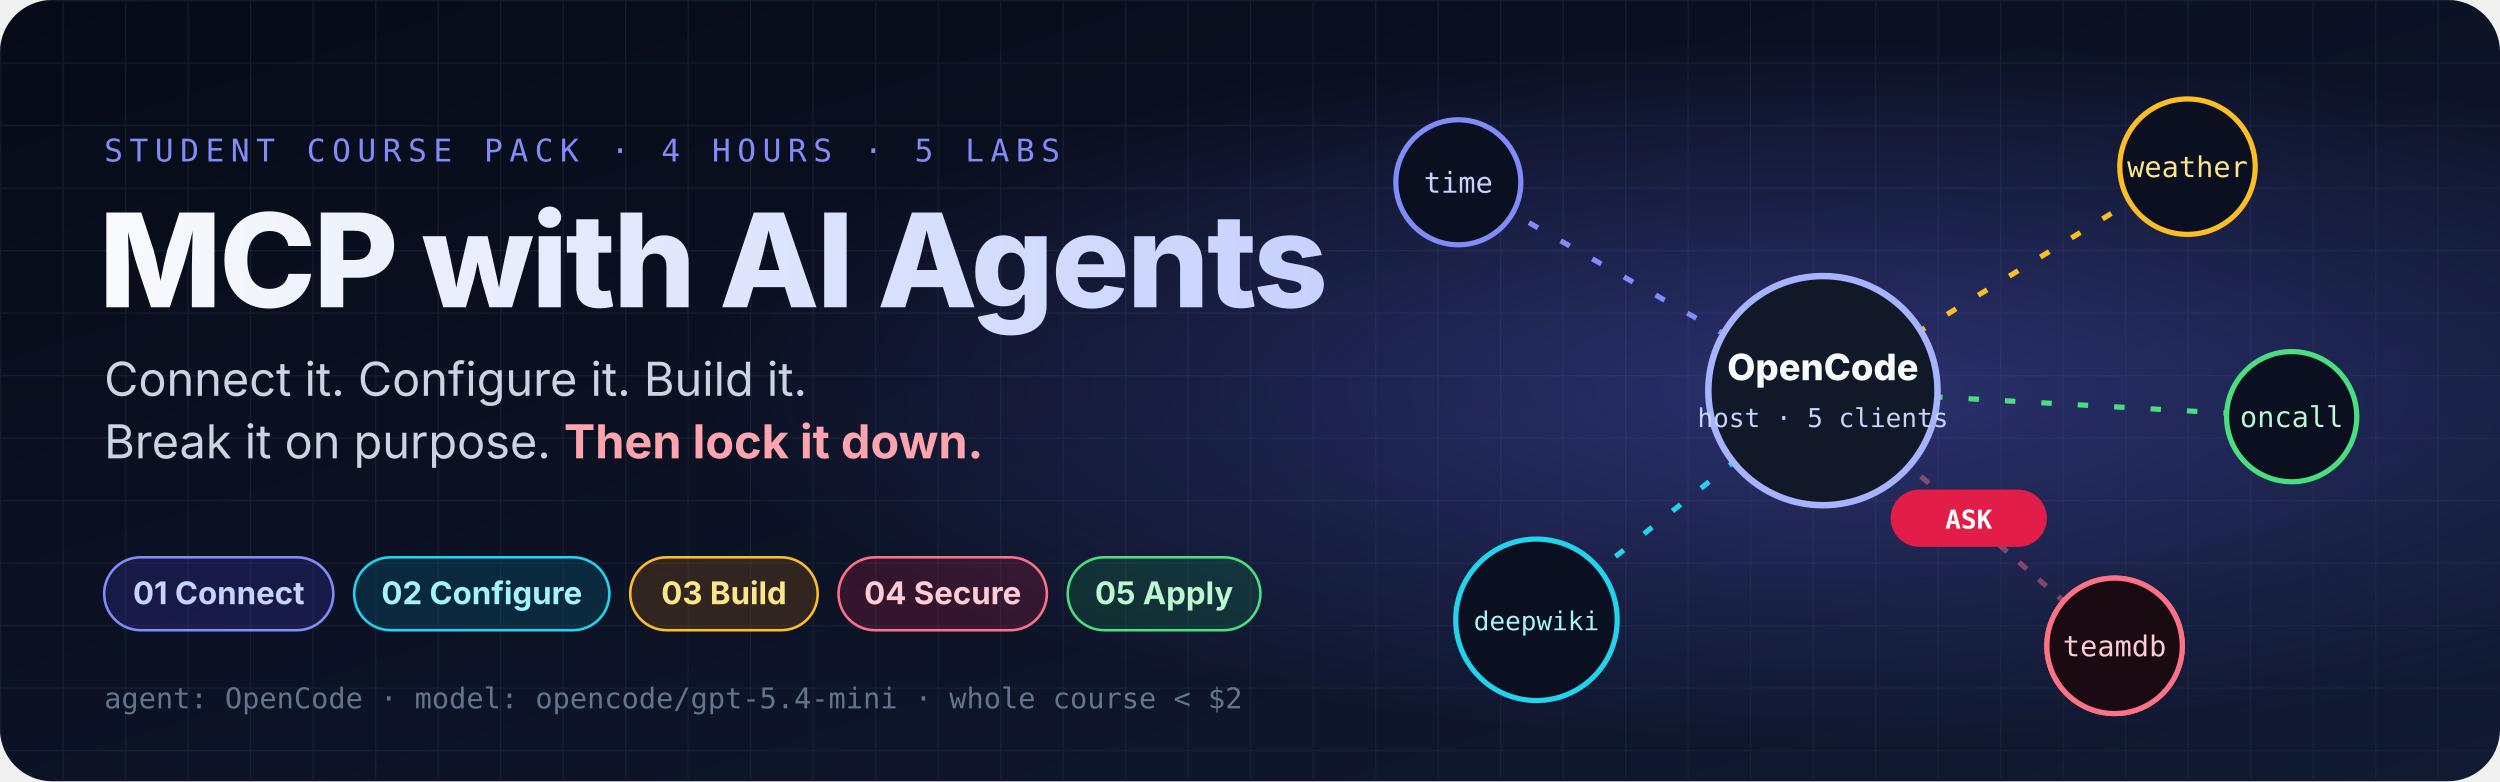
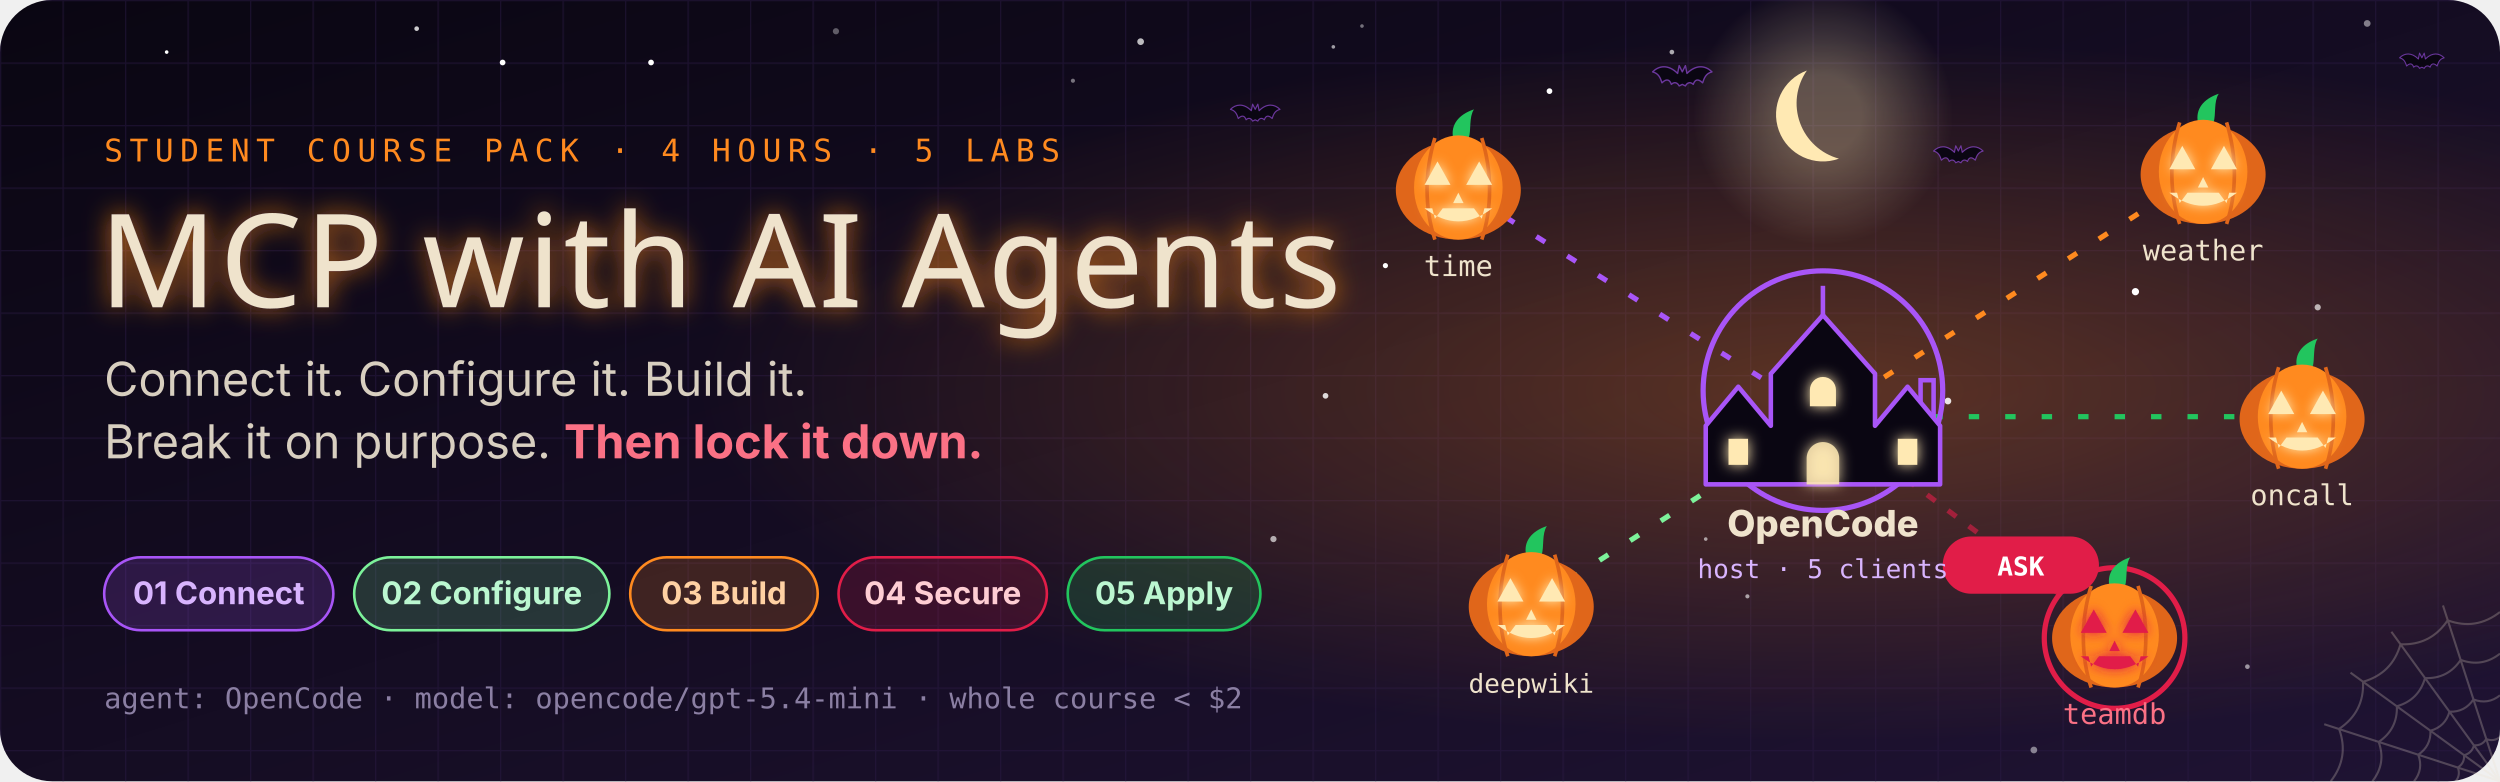
<svg xmlns="http://www.w3.org/2000/svg" width="960" height="300" viewBox="0 0 960 300" font-family="Inter, -apple-system, 'Segoe UI', Helvetica, Arial, sans-serif" role="img" aria-label="MCP with AI Agents: one host, many servers, every connection a decision">
  <style>
-     .flow { stroke-dasharray: 4 10; animation: flow 1.6s linear infinite; }
-     .flow.slow { animation-duration: 2.4s; }
-     .pulse { animation: pulse 2.4s ease-in-out infinite; transform-box: fill-box; transform-origin: center; }
-     .blink { animation: blink 2.4s steps(1) infinite; }
-     .halo { animation: halo 3.2s ease-out infinite; transform-box: fill-box; transform-origin: center; }
-     @keyframes flow { to { stroke-dashoffset: -28; } }
-     @keyframes pulse { 0%,100% { opacity: .55; } 50% { opacity: 1; } }
-     @keyframes blink { 0%,60% { opacity: 1; } 61%,100% { opacity: .25; } }
-     @keyframes halo { 0% { opacity: .55; transform: scale(.9); } 100% { opacity: 0; transform: scale(1.6); } }
-     @media (prefers-reduced-motion: reduce) { * { animation: none !important; } }
-   </style>
+   .bc-tw { animation: bc-tw 3.2s ease-in-out infinite; }
+   .bc-fly { animation: bc-fly 6s ease-in-out infinite; }
+   .bc-flk { animation: bc-flk 3.1s steps(1) infinite; }
+   .bc-flow { stroke-dasharray: 4 10; animation: bc-flow 1.6s linear infinite; }
+   .bc-slow { animation-duration: 2.4s; }
+   .bc-pulse { animation: bc-pulse 2.4s ease-in-out infinite; }
+   .bc-blink { animation: bc-blink 2.4s steps(1) infinite; }
+   .bc-halo { animation: bc-halo 3.2s ease-out infinite; transform-box: fill-box; transform-origin: center; }
+   @keyframes bc-tw { 0%,100% { opacity: .15; } 50% { opacity: 1; } }
+   @keyframes bc-fly { 0%,100% { transform: translate(0,0) rotate(0); } 50% { transform: translate(12px,-7px) rotate(-8deg); } }
+   @keyframes bc-flk { 0%,64% { opacity: 1; } 65%,70% { opacity: .3; } 71%,78% { opacity: 1; } 79%,82% { opacity: .4; } 83%,100% { opacity: 1; } }
+   @keyframes bc-flow { to { stroke-dashoffset: -28; } }
+   @keyframes bc-pulse { 0%,100% { opacity: .55; } 50% { opacity: 1; } }
+   @keyframes bc-blink { 0%,60% { opacity: 1; } 61%,100% { opacity: .25; } }
+   @keyframes bc-halo { 0% { opacity: .5; transform: scale(.9); } 100% { opacity: 0; transform: scale(1.6); } }
+   @media (prefers-reduced-motion: reduce) { .bc-tw, .bc-fly, .bc-flk, .bc-flow, .bc-pulse, .bc-blink, .bc-halo { animation: none !important; } }
+  </style>
  <defs>
-     <linearGradient id="bg" x1="0" y1="0" x2="1" y2="1">
-       <stop offset="0" stop-color="#070b17" />
-       <stop offset="1" stop-color="#111a33" />
+     <linearGradient id="bc-bg" x1="0" y1="0" x2="1" y2="1">
+       <stop offset="0" stop-color="#0a0612" />
+       <stop offset="1" stop-color="#1f1333" />
    </linearGradient>
-     <radialGradient id="glow" cx="0.73" cy="0.5" r="0.45">
-       <stop offset="0" stop-color="#6366f1" stop-opacity=".35" />
-       <stop offset="1" stop-color="#6366f1" stop-opacity="0" />
+     <pattern id="bc-grid" width="24" height="24" patternUnits="userSpaceOnUse">
+       <path d="M24 0H0V24" fill="none" stroke="#2a1a44" />
+     </pattern>
+     <radialGradient id="bc-glow" cx="0.73" cy="0.5" r="0.45">
+       <stop offset="0" stop-color="#ff8a1f" stop-opacity=".3" />
+       <stop offset="1" stop-color="#ff8a1f" stop-opacity="0" />
    </radialGradient>
-     <pattern id="grid" width="24" height="24" patternUnits="userSpaceOnUse">
-       <path d="M24 0H0V24" fill="none" stroke="#1e293b" stroke-width="1" />
-     </pattern>
-     <linearGradient id="title" x1="0" x2="1">
-       <stop offset="0" stop-color="#f8fafc" />
-       <stop offset="1" stop-color="#c7d2fe" />
-     </linearGradient>
+     <radialGradient id="bc-mg">
+       <stop offset=".3" stop-color="#ffe9b3" stop-opacity=".3" />
+       <stop offset="1" stop-color="#ffe9b3" stop-opacity="0" />
+     </radialGradient>
+     <filter id="bc-tg" x="-6%" y="-40%" width="112%" height="180%">
+       <feGaussianBlur stdDeviation="5" result="b" />
+       <feFlood flood-color="#ff8a1f" flood-opacity=".8" />
+       <feComposite in2="b" operator="in" result="g" />
+       <feMerge>
+         <feMergeNode in="g" />
+         <feMergeNode in="SourceGraphic" />
+       </feMerge>
+     </filter>
+     <filter id="bc-fg" x="-50%" y="-50%" width="200%" height="200%">
+       <feGaussianBlur stdDeviation="2.2" result="b" />
+       <feMerge>
+         <feMergeNode in="b" />
+         <feMergeNode in="SourceGraphic" />
+       </feMerge>
+     </filter>
+     <path id="bc-bat" d="M0,-4L-2,-8L-3,-3C-9,-9 -15,-8 -19,-4C-15,-3 -14,0 -13,3C-10,0 -8,1 -7,4C-5,2 -3,3 -2,5L0,4L2,5C3,3 5,2 7,4C8,1 10,0 13,3C14,0 15,-3 19,-4C15,-8 9,-9 3,-3L2,-8Z" fill="#0a0612" stroke="#a855f7" stroke-opacity=".6" stroke-width=".9" stroke-linejoin="round" />
+     <g id="bc-pk">
+       <path d="M-2,-19C-3,-24 0,-28 6,-30C4,-27 5,-22 4,-19Z" fill="#22c55e" />
+       <ellipse cy="1" rx="24" ry="19" fill="#e0661a" />
+       <ellipse rx="17" ry="20" fill="#ff8a1f" />
+       <path d="M-9,-19C-13,-6 -13,8 -9,20M9,-19C13,-6 13,8 9,20" fill="none" stroke="#e0661a" stroke-width="1.4" />
+     </g>
+     <path id="bc-pf" d="M-13,-1L-8,-10L-3,-1ZM3,-1L8,-10L13,-1ZM-2,6L0,2L2,6ZM-13,8Q0,18 13,8L10,8 9,12 6,8 -6,8 -9,12 -10,8Z" />
  </defs>
-   <rect width="960" height="300" rx="20" fill="url(#bg)" />
-   <rect width="960" height="300" rx="20" fill="url(#grid)" opacity=".55" />
-   <rect width="960" height="300" rx="20" fill="url(#glow)" />
-   <text x="40" y="62" font-family="Menlo, 'JetBrains Mono', monospace" font-size="12" letter-spacing="2.5" fill="#818cf8">STUDENT COURSE PACK · 4 HOURS · 5 LABS</text>
-   <text x="38" y="118" font-size="50" font-weight="800" fill="url(#title)" letter-spacing="-1">MCP with AI Agents</text>
-   <text x="40" y="152" font-size="18" fill="#cbd5e1">Connect it. Configure it. Build it.</text>
-   <text x="40" y="176" font-size="18" fill="#cbd5e1">Break it on purpose. <tspan fill="#fda4af" font-weight="700">Then lock it down.</tspan>
+   <rect width="960" height="300" rx="20" fill="url(#bc-bg)" />
+   <rect width="960" height="300" rx="20" fill="url(#bc-grid)" opacity=".5" />
+   <rect width="960" height="300" rx="20" fill="url(#bc-glow)" />
+   <g fill="#fff">
+     <circle cx="321" cy="12" r="1.2" opacity="0.34" />
+     <circle cx="512" cy="18" r="0.7" opacity="0.6" />
+     <circle class="bc-tw" style="animation-delay:-2.5s" cx="64" cy="20" r="0.7" />
+     <circle cx="412" cy="31" r="0.8" opacity="0.43" />
+     <circle class="bc-tw" style="animation-delay:-2.3s" cx="595" cy="35" r="1.1" />
+     <circle cx="909" cy="9" r="1.3" opacity="0.47" />
+     <circle cx="160" cy="11" r="0.9" opacity="0.79" />
+     <circle class="bc-tw" style="animation-delay:-2.3s" cx="193" cy="24" r="1.1" />
+     <circle cx="523" cy="10" r="0.7" opacity="0.42" />
+     <circle cx="642" cy="20" r="0.9" opacity="0.65" />
+     <circle cx="438" cy="16" r="1.3" opacity="0.72" />
+     <circle class="bc-tw" style="animation-delay:-1.5s" cx="250" cy="24" r="1.1" />
+     <circle class="bc-tw" style="animation-delay:-1.2s" cx="820" cy="112" r="1.4" />
+     <circle cx="671" cy="229" r="0.8" opacity="0.59" />
+     <circle cx="489" cy="207" r="1.2" opacity="0.64" />
+     <circle cx="890" cy="118" r="1.2" opacity="0.66" />
+     <circle cx="748" cy="154" r="1.3" opacity="0.87" />
+     <circle cx="698" cy="206" r="0.7" opacity="0.72" />
+     <circle cx="781" cy="288" r="1.3" opacity="0.47" />
+     <circle cx="655" cy="207" r="0.7" opacity="0.58" />
+     <circle cx="551" cy="69" r="0.7" opacity="0.76" />
+     <circle class="bc-tw" style="animation-delay:-2.2s" cx="532" cy="102" r="1.0" />
+     <circle cx="509" cy="152" r="1.1" opacity="0.83" />
+     <circle cx="863" cy="256" r="0.9" opacity="0.55" />
+   </g>
+   <circle cx="700" cy="44" r="50" fill="url(#bc-mg)" />
+   <path transform="translate(700 44) rotate(-20)" d="M0,-18A18,18 0 0,0 0,18A22.0,22.0 0 0,1 0,-18Z" fill="#ffe9b3" />
+   <g transform="translate(646 30) scale(0.6)">
+     <use href="#bc-bat" class="bc-fly" style="animation-duration:6s;animation-delay:-1s" />
+   </g>
+   <g transform="translate(752 60) scale(0.5)">
+     <use href="#bc-bat" class="bc-fly" style="animation-duration:7s;animation-delay:-3s" />
+   </g>
+   <g transform="translate(930 24) scale(0.45)">
+     <use href="#bc-bat" class="bc-fly" style="animation-duration:5.5s;animation-delay:-2s" />
+   </g>
+   <g transform="translate(482 44) scale(0.5)">
+     <use href="#bc-bat" class="bc-fly" style="animation-duration:6.5s;animation-delay:-4s" />
+   </g>
+   <path d="M960,300L892.5,278.1M960,300L902.6,258.3M960,300L918.3,242.6M960,300L938.1,232.5M943.0,300.0Q944.9,297.6 943.8,294.7Q946.4,293.1 946.2,290.0Q949.2,289.2 950.0,286.2Q953.1,286.4 954.7,283.8Q957.6,284.9 960.0,283.0M927.0,300.0Q930.7,295.4 928.6,289.8Q933.5,286.5 933.3,280.6Q939.0,279.0 940.6,273.3Q946.5,273.5 949.8,268.6Q955.4,270.7 960.0,267.0M911.0,300.0Q916.4,293.1 913.4,284.9Q920.7,280.0 920.4,271.2Q928.8,268.8 931.2,260.4Q940.0,260.7 944.9,253.4Q953.1,256.4 960.0,251.0M895.0,300.0Q902.2,290.8 898.2,279.9Q907.9,273.4 907.4,261.8Q918.6,258.6 921.8,247.4Q933.4,247.9 939.9,238.2Q950.8,242.2 960.0,235.0" fill="none" stroke="#efe3cc" stroke-opacity=".25" stroke-width=".8" />
+   <text x="40" y="62" font-family="Menlo, 'JetBrains Mono', monospace" font-size="12" letter-spacing="2.5" fill="#ff8a1f">STUDENT COURSE PACK · 4 HOURS · 5 LABS</text>
+   <text x="38" y="118" font-family="Creepster, 'Chalkboard SE', Impact, fantasy" font-size="50" letter-spacing="1" fill="#efe3cc" filter="url(#bc-tg)">MCP with AI Agents</text>
+   <text x="40" y="152" font-size="18" fill="#d8cfc0">Connect it. Configure it. Build it.</text>
+   <text x="40" y="176" font-size="18" fill="#d8cfc0">Break it on purpose. <tspan fill="#fb7185" font-weight="700">Then lock it down.</tspan>
  </text>
-   <g font-size="12" font-weight="700">
-     <rect x="40" y="214" width="88" height="28" rx="14" fill="#4f46e5" fill-opacity=".18" stroke="#818cf8" />
-     <text x="84" y="232" text-anchor="middle" fill="#c7d2fe">01 Connect</text>
-     <rect x="136" y="214" width="98" height="28" rx="14" fill="#0891b2" fill-opacity=".18" stroke="#22d3ee" />
-     <text x="185" y="232" text-anchor="middle" fill="#a5f3fc">02 Configure</text>
-     <rect x="242" y="214" width="72" height="28" rx="14" fill="#d97706" fill-opacity=".18" stroke="#fbbf24" />
-     <text x="278" y="232" text-anchor="middle" fill="#fde68a">03 Build</text>
-     <rect x="322" y="214" width="80" height="28" rx="14" fill="#e11d48" fill-opacity=".18" stroke="#fb7185" />
-     <text x="362" y="232" text-anchor="middle" fill="#fecdd3">04 Secure</text>
-     <rect x="410" y="214" width="74" height="28" rx="14" fill="#16a34a" fill-opacity=".18" stroke="#4ade80" />
-     <text x="447" y="232" text-anchor="middle" fill="#bbf7d0">05 Apply</text>
+   <g font-weight="700">
+     <rect x="40" y="214" width="88" height="28" rx="14" fill="#a855f7" fill-opacity=".18" stroke="#a855f7" />
+     <text x="84" y="232" text-anchor="middle" fill="#d8b4fe" font-size="12">01 Connect</text>
+     <rect x="136" y="214" width="98" height="28" rx="14" fill="#7cf29a" fill-opacity=".18" stroke="#7cf29a" />
+     <text x="185" y="232" text-anchor="middle" fill="#bbf7d0" font-size="12">02 Configure</text>
+     <rect x="242" y="214" width="72" height="28" rx="14" fill="#ff8a1f" fill-opacity=".18" stroke="#ff8a1f" />
+     <text x="278" y="232" text-anchor="middle" fill="#ffd1a3" font-size="12">03 Build</text>
+     <rect x="322" y="214" width="80" height="28" rx="14" fill="#e11d48" fill-opacity=".18" stroke="#e11d48" />
+     <text x="362" y="232" text-anchor="middle" fill="#fecdd3" font-size="12">04 Secure</text>
+     <rect x="410" y="214" width="74" height="28" rx="14" fill="#22c55e" fill-opacity=".18" stroke="#22c55e" />
+     <text x="447" y="232" text-anchor="middle" fill="#bbf7d0" font-size="12">05 Apply</text>
  </g>
-   <text x="40" y="272" font-family="Menlo, 'JetBrains Mono', monospace" font-size="11" fill="#64748b">agent: OpenCode · model: opencode/gpt-5.4-mini · whole course &lt; $2</text>
+   <text x="40" y="272" font-family="Menlo, 'JetBrains Mono', monospace" font-size="11" fill="#8b7fa3">agent: OpenCode · model: opencode/gpt-5.4-mini · whole course &lt; $2</text>
  <g fill="none" stroke-width="2">
-     <path class="flow" d="M700 150 L560 70" stroke="#818cf8" />
-     <path class="flow slow" d="M700 150 L590 238" stroke="#22d3ee" />
-     <path class="flow" d="M700 150 L840 64" stroke="#fbbf24" />
-     <path class="flow slow" d="M700 150 L880 160" stroke="#4ade80" />
-     <path d="M700 150 L812 248" stroke="#fb7185" stroke-dasharray="4 6" opacity=".45" />
+     <path class="bc-flow" d="M700 160 L560 72" stroke="#a855f7" />
+     <path class="bc-flow bc-slow" d="M700 160 L588 232" stroke="#7cf29a" />
+     <path class="bc-flow" d="M700 160 L846 66" stroke="#ff8a1f" />
+     <path class="bc-flow bc-slow" d="M700 160 L884 160" stroke="#22c55e" />
+     <path d="M700 160 L812 244" stroke="#e11d48" stroke-dasharray="4 6" opacity=".6" />
  </g>
-   <g font-family="Menlo, 'JetBrains Mono', monospace" font-size="11" text-anchor="middle">
-     <g>
-       <circle cx="560" cy="70" r="24" fill="#0b1020" stroke="#818cf8" stroke-width="2" />
-       <text x="560" y="74" fill="#c7d2fe">time</text>
+   <g font-family="Menlo, 'JetBrains Mono', monospace" font-size="11" text-anchor="middle" fill="#efe3cc">
+     <g transform="translate(560 72) scale(1)">
+       <use href="#bc-pk" />
+       <use href="#bc-pf" fill="#ffe9b3" filter="url(#bc-fg)" />
    </g>
-     <g>
-       <circle cx="590" cy="238" r="31" fill="#0b1020" stroke="#22d3ee" stroke-width="2" />
-       <text x="590" y="242" fill="#a5f3fc" font-size="10">deepwiki</text>
+     <text x="560" y="106">time</text>
+     <g transform="translate(588 232) scale(1)">
+       <use href="#bc-pk" />
+       <use href="#bc-pf" fill="#ffe9b3" filter="url(#bc-fg)" />
    </g>
-     <g>
-       <circle cx="840" cy="64" r="26" fill="#0b1020" stroke="#fbbf24" stroke-width="2" />
-       <text x="840" y="68" fill="#fde68a">weather</text>
+     <text x="588" y="266" font-size="10">deepwiki</text>
+     <g transform="translate(846 66) scale(1)">
+       <use href="#bc-pk" />
+       <use href="#bc-pf" fill="#ffe9b3" filter="url(#bc-fg)" />
    </g>
-     <g>
-       <circle cx="880" cy="160" r="25" fill="#0b1020" stroke="#4ade80" stroke-width="2" />
-       <text x="880" y="164" fill="#bbf7d0">oncall</text>
+     <text x="846" y="100">weather</text>
+     <g transform="translate(884 160) scale(1)">
+       <use href="#bc-pk" />
+       <use href="#bc-pf" fill="#ffe9b3" filter="url(#bc-fg)" />
    </g>
-     <g>
-       <circle class="halo" cx="812" cy="248" r="26" fill="none" stroke="#fb7185" stroke-width="2" />
-       <circle cx="812" cy="248" r="26" fill="#1a0b12" stroke="#fb7185" stroke-width="2" />
-       <text x="812" y="252" fill="#fecdd3">teamdb</text>
+     <text x="884" y="194">oncall</text>
+     <circle class="bc-halo" cx="812" cy="245" r="27" fill="none" stroke="#e11d48" stroke-width="2" />
+     <g transform="translate(812 244) scale(1)">
+       <use href="#bc-pk" />
+       <use href="#bc-pf" fill="#e11d48" filter="url(#bc-fg)" />
    </g>
-     <g class="blink" transform="translate(756 199)">
+     <text x="812" y="278" fill="#fb7185">teamdb</text>
+     <g class="bc-blink" transform="translate(776 217)">
      <rect x="-30" y="-11" width="60" height="22" rx="11" fill="#e11d48" />
      <text x="0" y="4" fill="#fff" font-weight="700" font-size="10">ASK</text>
    </g>
  </g>
-   <circle class="halo" cx="700" cy="150" r="44" fill="none" stroke="#a5b4fc" stroke-width="2" />
-   <circle cx="700" cy="150" r="44" fill="#111827" stroke="#a5b4fc" stroke-width="2.5" />
-   <text x="700" y="146" text-anchor="middle" font-size="14" font-weight="800" fill="#f8fafc">OpenCode</text>
-   <text x="700" y="164" text-anchor="middle" font-family="Menlo, 'JetBrains Mono', monospace" font-size="10" fill="#c7d2fe" class="pulse">host · 5 clients</text>
+   <circle class="bc-halo" cx="700" cy="150" r="46" fill="none" stroke="#a855f7" stroke-width="2" />
+   <g transform="translate(700 186) scale(1.25)">
+     <path d="M-36,0V-18L-26,-30L-16,-18V-34L0,-52L16,-34V-18L26,-30L36,-18V0Z" fill="#0a0612" stroke="#a855f7" stroke-width="1.4" stroke-linejoin="round" />
+     <path d="M0,-52V-61M30,-25.2V-32h4v11.6" fill="none" stroke="#a855f7" stroke-width="1.4" />
+     <g fill="#ffe9b3" filter="url(#bc-fg)">
+       <path d="M-4,-24v-5a4,4 0 0 1 8,0v5z" />
+       <rect x="-29" y="-14" width="6" height="8" />
+       <rect class="bc-flk" x="23" y="-14" width="6" height="8" />
+       <path d="M-5,0v-8a5,5 0 0 1 10,0v8z" opacity=".85" />
+     </g>
+   </g>
+   <text x="700" y="206" text-anchor="middle" font-size="14" font-weight="800" fill="#efe3cc">OpenCode</text>
+   <text x="700" y="222" text-anchor="middle" font-family="Menlo, 'JetBrains Mono', monospace" font-size="10" fill="#d8b4fe" class="bc-pulse">host · 5 clients</text>
</svg>
